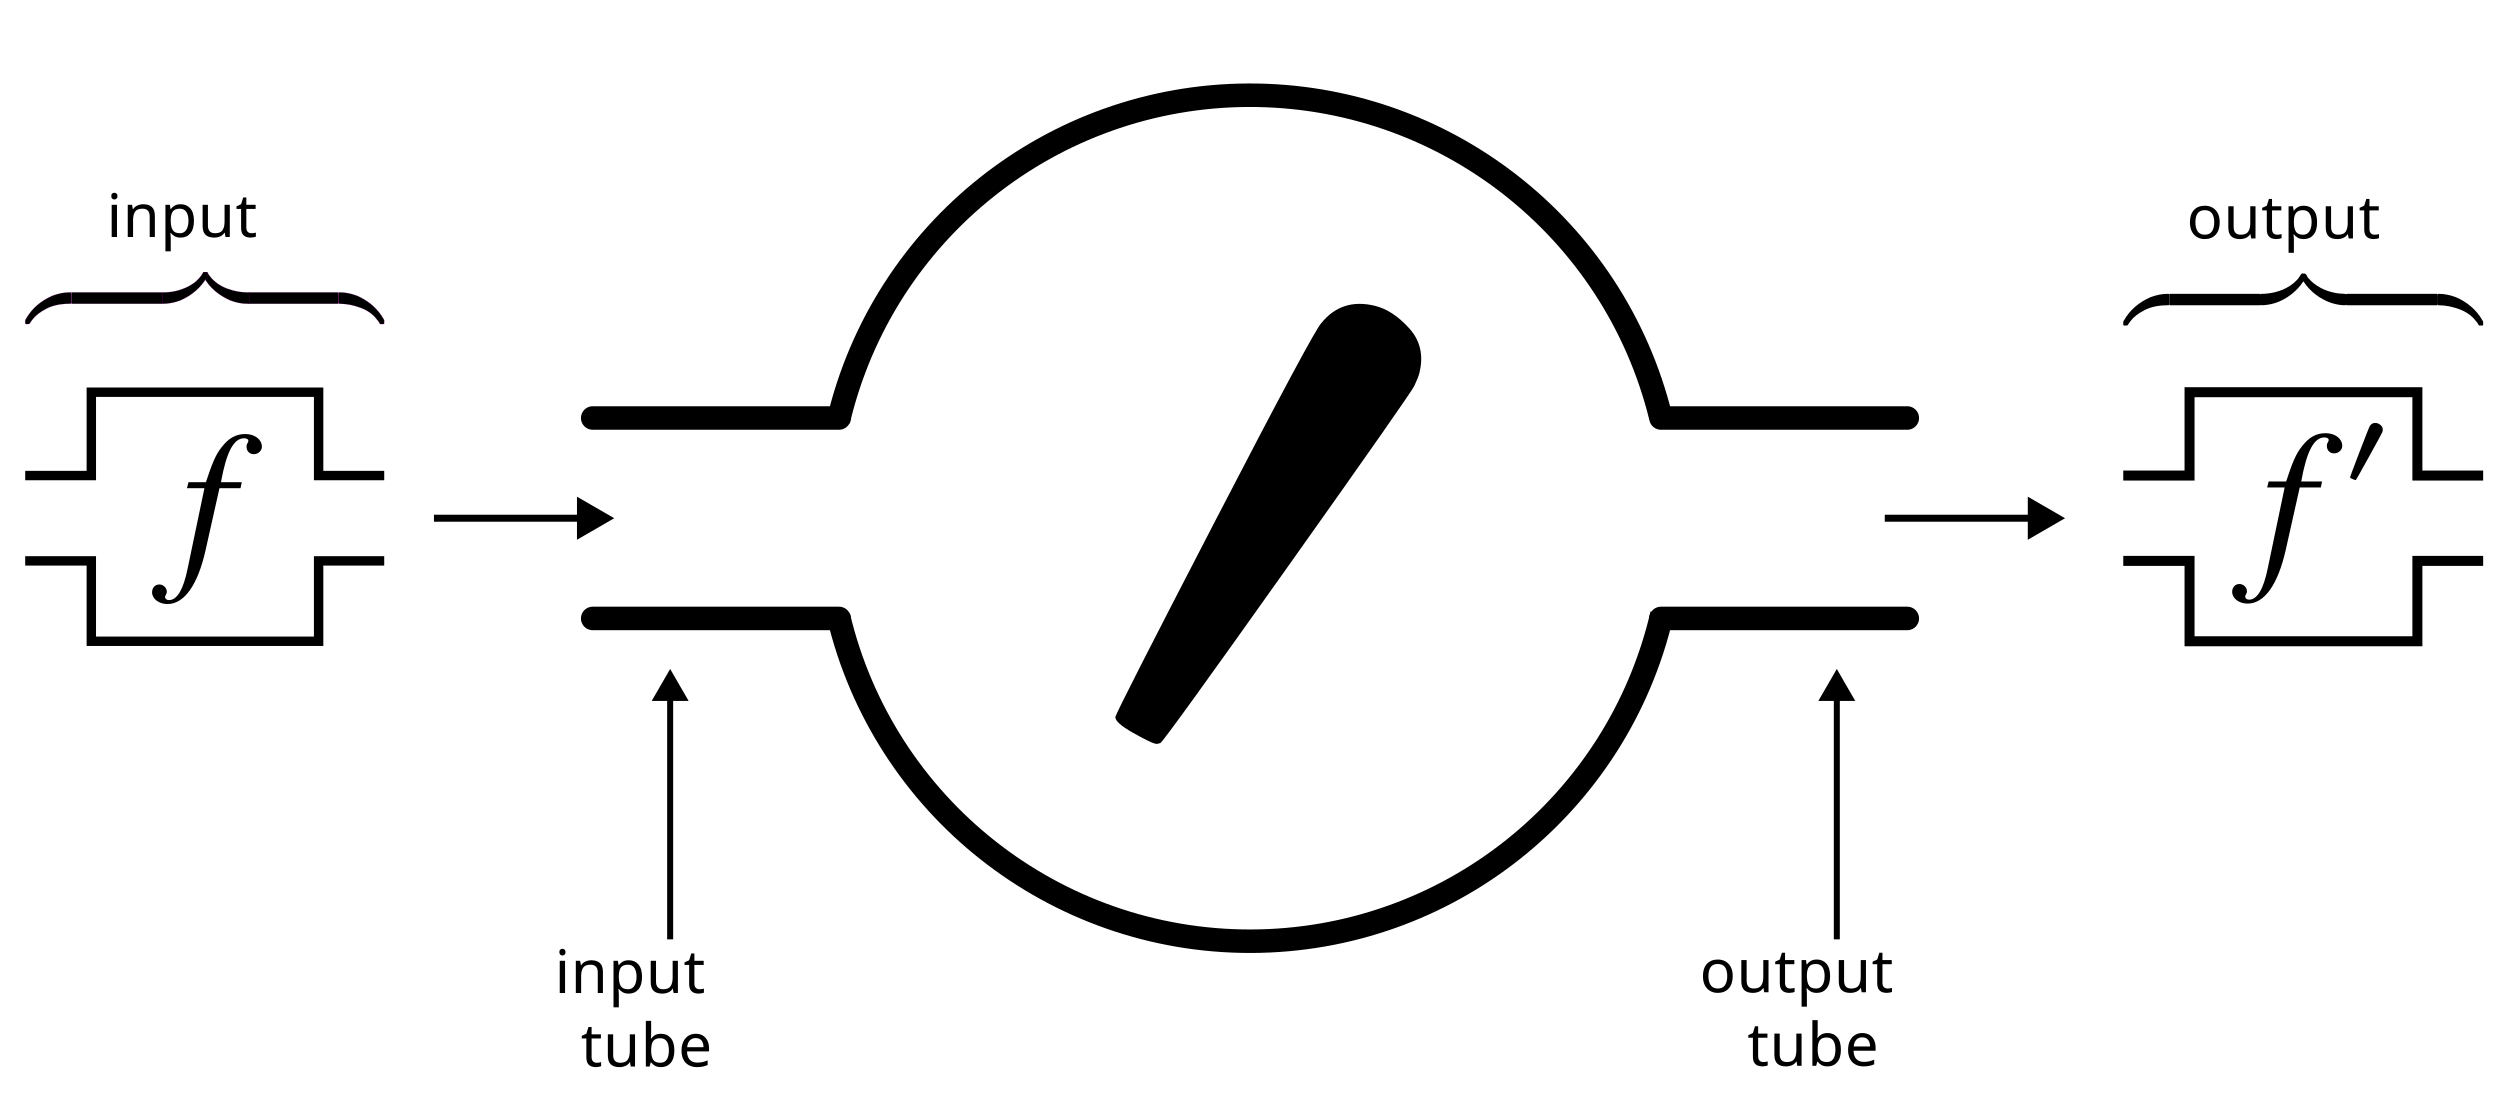
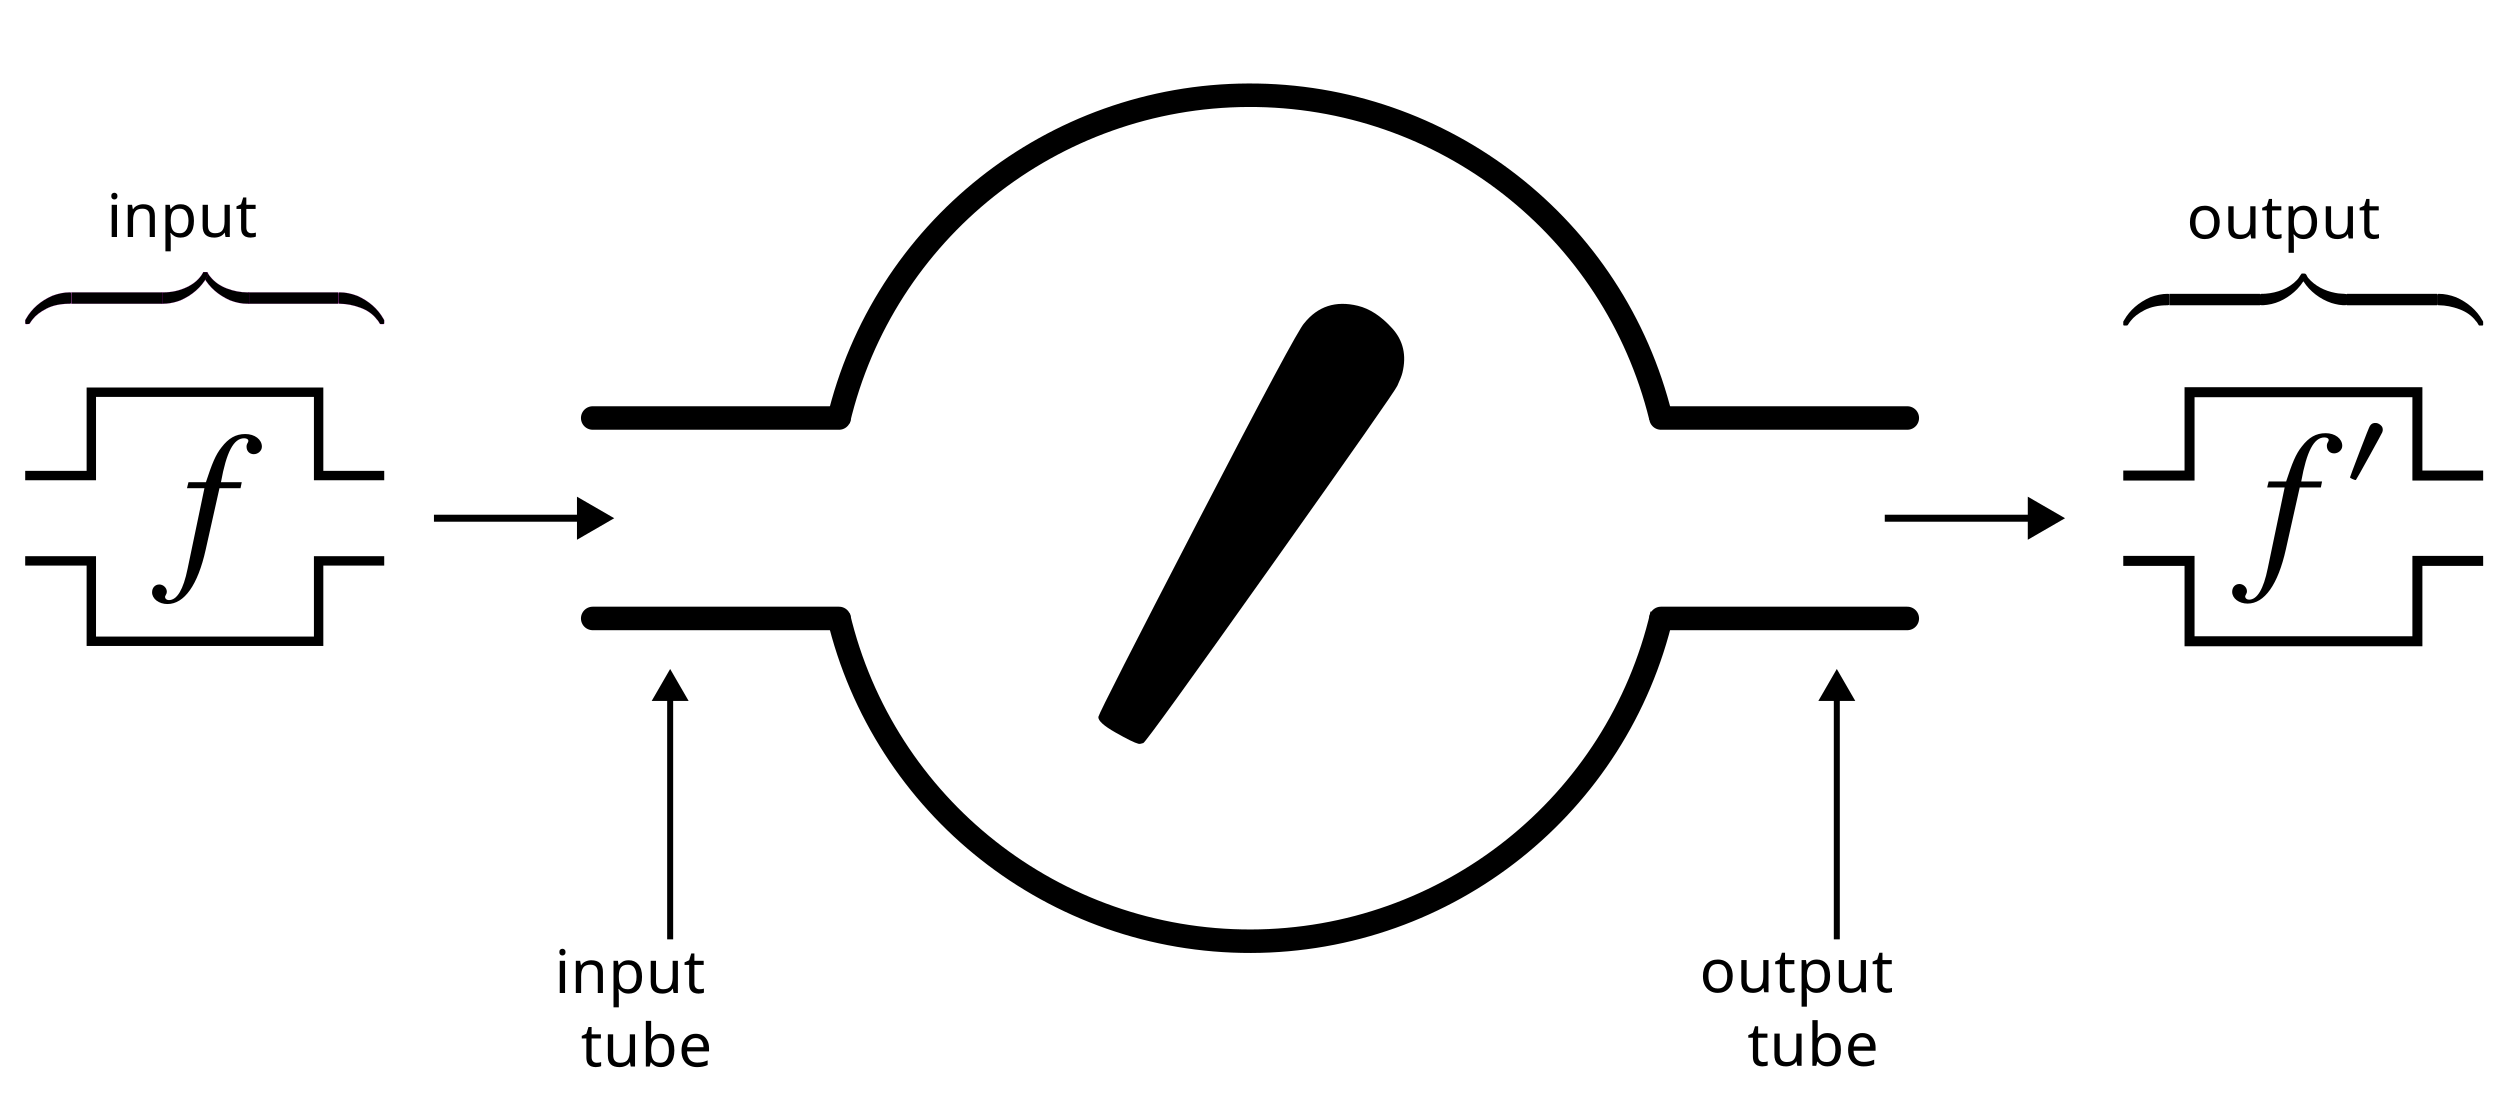
<svg xmlns="http://www.w3.org/2000/svg" width="500" height="220" viewBox="0 0 500 220">
  <defs>
    <marker id="a" markerHeight="1" markerWidth="1" orient="auto-start-reverse" preserveAspectRatio="xMidYMid" refX="0" refY="0" style="overflow:visible" viewBox="0 0 1 1">
      <path d="m5.77 0-8.65 5V-5Z" style="fill:context-stroke;fill-rule:evenodd;stroke:context-stroke;stroke-width:1pt" transform="scale(.5)" />
    </marker>
  </defs>
-   <path d="M79 43q-6 0-27 6T30 61q0 7 55 232t61 235q15 32 52 32 20 0 42-15t22-44q0-5-2-15-1-7-87-223T84 45t-5-2" style="stroke-width:.069" transform="matrix(.17946 .0436 .0436 -.17946 215.03 153.025)" />
+   <path d="M61.08 38.647q-6 0-27 6t-22 12q0 7 55 232t61 235q15 32 52 32 20 0 42-15t22-44q0-5-2-15-1-7-87-223t-89-218-5-2" style="stroke-width:.069" transform="matrix(.17946 .0436 .0436 -.17946 215.03 153.025)" />
  <path d="M157.44 82.32h52.413m174.875 0h52.413" style="fill:none;stroke:#000;stroke-width:5;stroke-linecap:round;stroke-miterlimit:2;stroke-dasharray:none" transform="matrix(.94 0 0 .94 -29.453 6.219)" />
  <path d="M209.716 82.892A90 90 0 0 1 296.9 13.645a90 90 0 0 1 87.782 68.488" style="fill:none;stroke:#000;stroke-width:5;stroke-miterlimit:2;stroke-dasharray:none" transform="matrix(.94 0 0 .94 -29.453 6.219)" />
  <path d="M157.44 124.968h52.413m174.875 0h52.413" style="fill:none;stroke:#000;stroke-width:5;stroke-linecap:round;stroke-miterlimit:2;stroke-dasharray:none" transform="matrix(.94 0 0 .94 -29.453 6.219)" />
  <path d="M384.946 124.054a90 90 0 0 1-87.45 69.59 90 90 0 0 1-87.767-69.192" style="fill:none;stroke:#000;stroke-width:5;stroke-miterlimit:2;stroke-dasharray:none" transform="matrix(.94 0 0 .94 -29.453 6.219)" />
  <path d="M424.653 112.178h13.256v16.075h45.57v-16.075h13.152M424.653 95.11h13.256V78.442h45.57V95.11h13.152" style="display:inline;fill:none;fill-rule:evenodd;stroke:#000;stroke-width:2;stroke-linecap:butt;stroke-linejoin:miter;stroke-dasharray:none;stroke-opacity:1" />
  <g style="stroke-width:1.061">
    <g style="fill:#000;fill-opacity:1;stroke-width:1.483">
      <path d="M.344-3.953h.906L.375.234C.156 1.313-.172 1.86-.594 1.86c-.125 0-.203-.078-.203-.171 0-.016.016-.047.047-.11a.26.26 0 0 0 .047-.156c0-.203-.188-.375-.39-.375-.22 0-.376.172-.376.406 0 .344.36.61.797.61.875 0 1.578-.985 1.985-2.813l.718-3.203h1.094l.063-.313H2.109c.282-1.562.657-2.28 1.204-2.28.14 0 .218.062.218.124 0 .031 0 .047-.031.11a.34.34 0 0 0-.063.203c0 .234.157.39.376.39.218 0 .421-.172.421-.39 0-.375-.375-.657-.859-.657-.5 0-.875.22-1.234.688-.313.39-.5.86-.813 1.812H.422Zm0 0" style="stroke:none;stroke-width:1.483" transform="translate(452.105 112.752)scale(3.8605)" />
    </g>
    <path d="M79 43q-6 0-27 6T30 61q0 7 55 232t61 235q15 32 52 32 20 0 42-15t22-44q0-5-2-15-1-7-87-223T84 45t-5-2" style="stroke-width:.587" transform="rotate(187.196 237.617 33.63)scale(-.02291 .02291)" />
  </g>
  <path d="M86.79 103.644h31.086" style="fill:none;stroke:#000;stroke-width:1.4;stroke-linecap:butt;stroke-miterlimit:2;stroke-dasharray:none;marker-end:url(#a)" />
  <path d="M376.955 103.644h31.085" style="fill:none;stroke:#000;stroke-width:1.4;stroke-linecap:butt;stroke-miterlimit:2;stroke-dasharray:none;marker-end:url(#a)" />
  <path d="M134.032 187.87v-49.812" style="fill:none;stroke:#000;stroke-width:1.2;stroke-linecap:butt;stroke-miterlimit:2;stroke-dasharray:none;marker-end:url(#a)" />
  <text xml:space="preserve" x="-609.679" y="-283.522" style="font-style:italic;font-variant:normal;font-weight:700;font-stretch:normal;font-size:10px;line-height:1.2;font-family:Menlo;-inkscape-font-specification:&quot;Menlo Bold Italic&quot;;text-align:center;letter-spacing:.1px;text-anchor:middle;fill:#d40000;stroke:none;stroke-width:1.2;stroke-linecap:butt;stroke-miterlimit:2;stroke-dasharray:none">
    <tspan x="-609.679" y="-283.522">output</tspan>
    <tspan x="-609.629" y="-271.522">tube</tspan>
  </text>
  <path d="M367.362 187.87v-49.812" style="fill:none;stroke:#000;stroke-width:1.2;stroke-linecap:butt;stroke-miterlimit:2;stroke-dasharray:none;marker-end:url(#a)" />
  <text xml:space="preserve" x="134.033" y="198.599" style="font-style:italic;font-variant:normal;font-weight:700;font-stretch:normal;font-size:12px;line-height:1.2;font-family:Menlo;-inkscape-font-specification:&quot;Menlo Bold Italic&quot;;text-align:center;letter-spacing:.12px;text-anchor:middle;fill:#d40000;stroke:none;stroke-width:1.2;stroke-linecap:butt;stroke-miterlimit:2;stroke-dasharray:none">
    <tspan x="134.033" y="198.599" style="font-style:normal;font-variant:normal;font-weight:400;font-stretch:normal;font-family:Baskerville;-inkscape-font-specification:Baskerville;fill:#000;stroke-width:1.2">input</tspan>
    <tspan x="134.093" y="213.301" style="font-style:normal;font-variant:normal;font-weight:400;font-stretch:normal;font-family:Baskerville;-inkscape-font-specification:Baskerville;fill:#000;stroke-width:1.2">tube</tspan>
  </text>
  <text xml:space="preserve" x="367.342" y="198.453" style="font-style:italic;font-variant:normal;font-weight:700;font-stretch:normal;font-size:12px;line-height:1.2;font-family:Menlo;-inkscape-font-specification:&quot;Menlo Bold Italic&quot;;text-align:center;letter-spacing:.12px;text-anchor:middle;fill:#d40000;stroke:none;stroke-width:1.2;stroke-linecap:butt;stroke-miterlimit:2;stroke-dasharray:none">
    <tspan x="367.342" y="198.453" style="font-style:normal;font-variant:normal;font-weight:400;font-stretch:normal;font-family:Baskerville;-inkscape-font-specification:Baskerville;fill:#000;stroke-width:1.2">output</tspan>
    <tspan x="367.402" y="213.155" style="font-style:normal;font-variant:normal;font-weight:400;font-stretch:normal;font-family:Baskerville;-inkscape-font-specification:Baskerville;fill:#000;stroke-width:1.2">tube</tspan>
  </text>
  <text xml:space="preserve" x="461.442" y="47.692" style="font-style:italic;font-variant:normal;font-weight:700;font-stretch:normal;font-size:12px;line-height:1.2;font-family:Menlo;-inkscape-font-specification:&quot;Menlo Bold Italic&quot;;text-align:center;letter-spacing:.12px;text-anchor:middle;fill:#d40000;stroke:none;stroke-width:1.2;stroke-linecap:butt;stroke-miterlimit:2;stroke-dasharray:none">
    <tspan x="461.502" y="47.692" style="font-style:normal;font-variant:normal;font-weight:400;font-stretch:normal;font-family:Baskerville;-inkscape-font-specification:Baskerville;fill:#000;stroke-width:1.2">output</tspan>
  </text>
  <path d="m496.63 64.994-.114.114h-.628q-.076 0-.133-.076t-.095-.133-.153-.267-.361-.457q-1.162-1.542-3.256-2.323-2.095-.78-4.113-.8-.247 0-.305-.056-.057-.058-.057-.42v-1.275q0-.38.057-.457.058-.076.286-.076 1.657 0 3.465.685 3.523 1.562 5.255 4.608l.153.267z" />
  <path d="M-10 0v120h431.627V0Z" style="stroke-width:.822" transform="matrix(-.04177 0 0 .01904 486.998 58.768)" />
  <path d="M460.333 54.713c-.35.403-.564.932-.967 1.306-1.604 1.694-3.937 2.538-6.227 2.718-.448.095-1.354-.203-1.222.544.024.571-.055 1.157.057 1.715.474.108.984.01 1.467-.034 2.297-.29 4.404-1.515 6.01-3.151.456-.476.867-.997 1.224-1.551 1.306 2.026 3.338 3.57 5.617 4.34.98.29 2.022.53 3.047.416.183-.157.056-.495.094-.731-.02-.487.05-.985-.057-1.46-.77-.12-1.584-.063-2.356-.252-2.062-.39-4.042-1.38-5.417-3.023-.24-.286-.322-.889-.772-.837z" />
  <path d="M-12.18 0v120H410V0Z" style="stroke-width:.811" transform="matrix(-.04294 0 0 .01904 451.475 58.768)" />
  <path d="M433.869 59.91v.667q0 .342-.057.4-.058.057-.305.076-2.704 0-4.589.97-1.885.972-2.78 2.152-.152.172-.304.4-.153.229-.229.362t-.133.133q-.038.038-.38.038h-.324l-.115-.114v-.666l.153-.267q1.732-3.046 5.255-4.608 1.808-.685 3.465-.685.247 0 .286.057t.057.4z" />
  <path d="M5.04 112.178h13.224v16.075h45.46v-16.075h13.12M5.042 95.11h13.223V78.442h45.46V95.11h13.12" style="display:inline;fill:none;fill-rule:evenodd;stroke:#000;stroke-width:1.88;stroke-linecap:butt;stroke-linejoin:miter;stroke-dasharray:none;stroke-opacity:1" />
  <g style="fill:#000;fill-opacity:1;stroke:none;stroke-width:1.398">
    <path d="M.344-3.953h.906L.375.234C.156 1.313-.172 1.86-.594 1.86c-.125 0-.203-.078-.203-.171 0-.016.016-.047.047-.11a.26.26 0 0 0 .047-.156c0-.203-.188-.375-.39-.375-.22 0-.376.172-.376.406 0 .344.36.61.797.61.875 0 1.578-.985 1.985-2.813l.718-3.203h1.094l.063-.313H2.109c.282-1.562.657-2.28 1.204-2.28.14 0 .218.062.218.124 0 .031 0 .047-.031.11a.34.34 0 0 0-.063.203c0 .234.157.39.376.39.218 0 .421-.172.421-.39 0-.375-.375-.657-.859-.657-.5 0-.875.22-1.234.688-.313.39-.5.86-.813 1.812H.422Zm0 0" style="stroke:none;stroke-width:1.398" transform="translate(36.072 112.859)scale(3.8512)" />
  </g>
  <text xml:space="preserve" x="41.122" y="47.395" style="font-style:italic;font-variant:normal;font-weight:700;font-stretch:normal;font-size:12px;line-height:1.2;font-family:Menlo;-inkscape-font-specification:&quot;Menlo Bold Italic&quot;;text-align:center;letter-spacing:.12px;text-anchor:middle;fill:#d40000;stroke:none;stroke-width:1.2;stroke-linecap:butt;stroke-miterlimit:2;stroke-dasharray:none">
    <tspan x="41.182" y="47.395" style="font-style:normal;font-variant:normal;font-weight:400;font-stretch:normal;font-family:Baskerville;-inkscape-font-specification:Baskerville;fill:#000;stroke:none;stroke-width:1.2">input</tspan>
  </text>
  <g style="stroke:#f0f">
    <path stroke-width=".019" d="m545.963 67.642-.114.115h-.628q-.076 0-.133-.077-.058-.076-.096-.133t-.152-.266q-.114-.21-.362-.457-1.161-1.543-3.256-2.323t-4.112-.8q-.248 0-.305-.057t-.057-.419v-1.276q0-.38.057-.457.057-.076.286-.076 1.656 0 3.465.686 3.522 1.56 5.255 4.607l.152.267z" style="stroke:#f0f" transform="translate(-469.119 -2.946)" />
    <g style="stroke:#f0f;stroke-width:.764">
      <path stroke-width=".775" d="M-21.73 0v120H410V0Z" style="stroke:#f0f" transform="matrix(-.0417 0 0 .01904 66.723 58.47)" />
    </g>
    <g style="stroke:#f0f">
      <path d="M-10 60v51q0 7 5 7 4 2 15 2 86 0 180-36Q375 2 466-158l8-14v-35l-6-6h-34q-3 0-6 4t-5 7-9 15-18 24Q331-82 224-41T9 0Q-4 0-7 3t-3 22z" style="stroke:#f0f" transform="matrix(-.01904 0 0 .01904 49.625 58.47)" />
      <path d="m432-213-6 6v35l8 14Q525 2 710 84q74 29 155 35h12q9 0 13 1 14 0 17-3t3-19V25q0-18-3-21t-16-4Q758 0 643-55T475-205q-4-6-7-7t-19-1z" style="stroke:#f0f" transform="matrix(-.01904 0 0 .01904 49.625 58.47)" />
    </g>
    <g style="stroke:#f0f;stroke-width:.755">
      <path stroke-width=".755" d="M-10 0v120h420V0Z" style="stroke:#f0f" transform="matrix(-.04337 0 0 .01904 32.04 58.47)" />
    </g>
    <path stroke-width=".019" d="M483.375 62.559v.666q0 .343-.057.4t-.305.076q-2.704 0-4.589.971t-2.78 2.152q-.152.171-.304.4-.152.228-.229.361-.076.134-.133.134-.038.038-.38.038h-.324l-.115-.115v-.666l.153-.267q1.732-3.046 5.255-4.607 1.809-.686 3.465-.686.248 0 .286.057.038.058.057.4z" style="stroke:#f0f" transform="translate(-469.119 -2.946)" />
  </g>
</svg>
